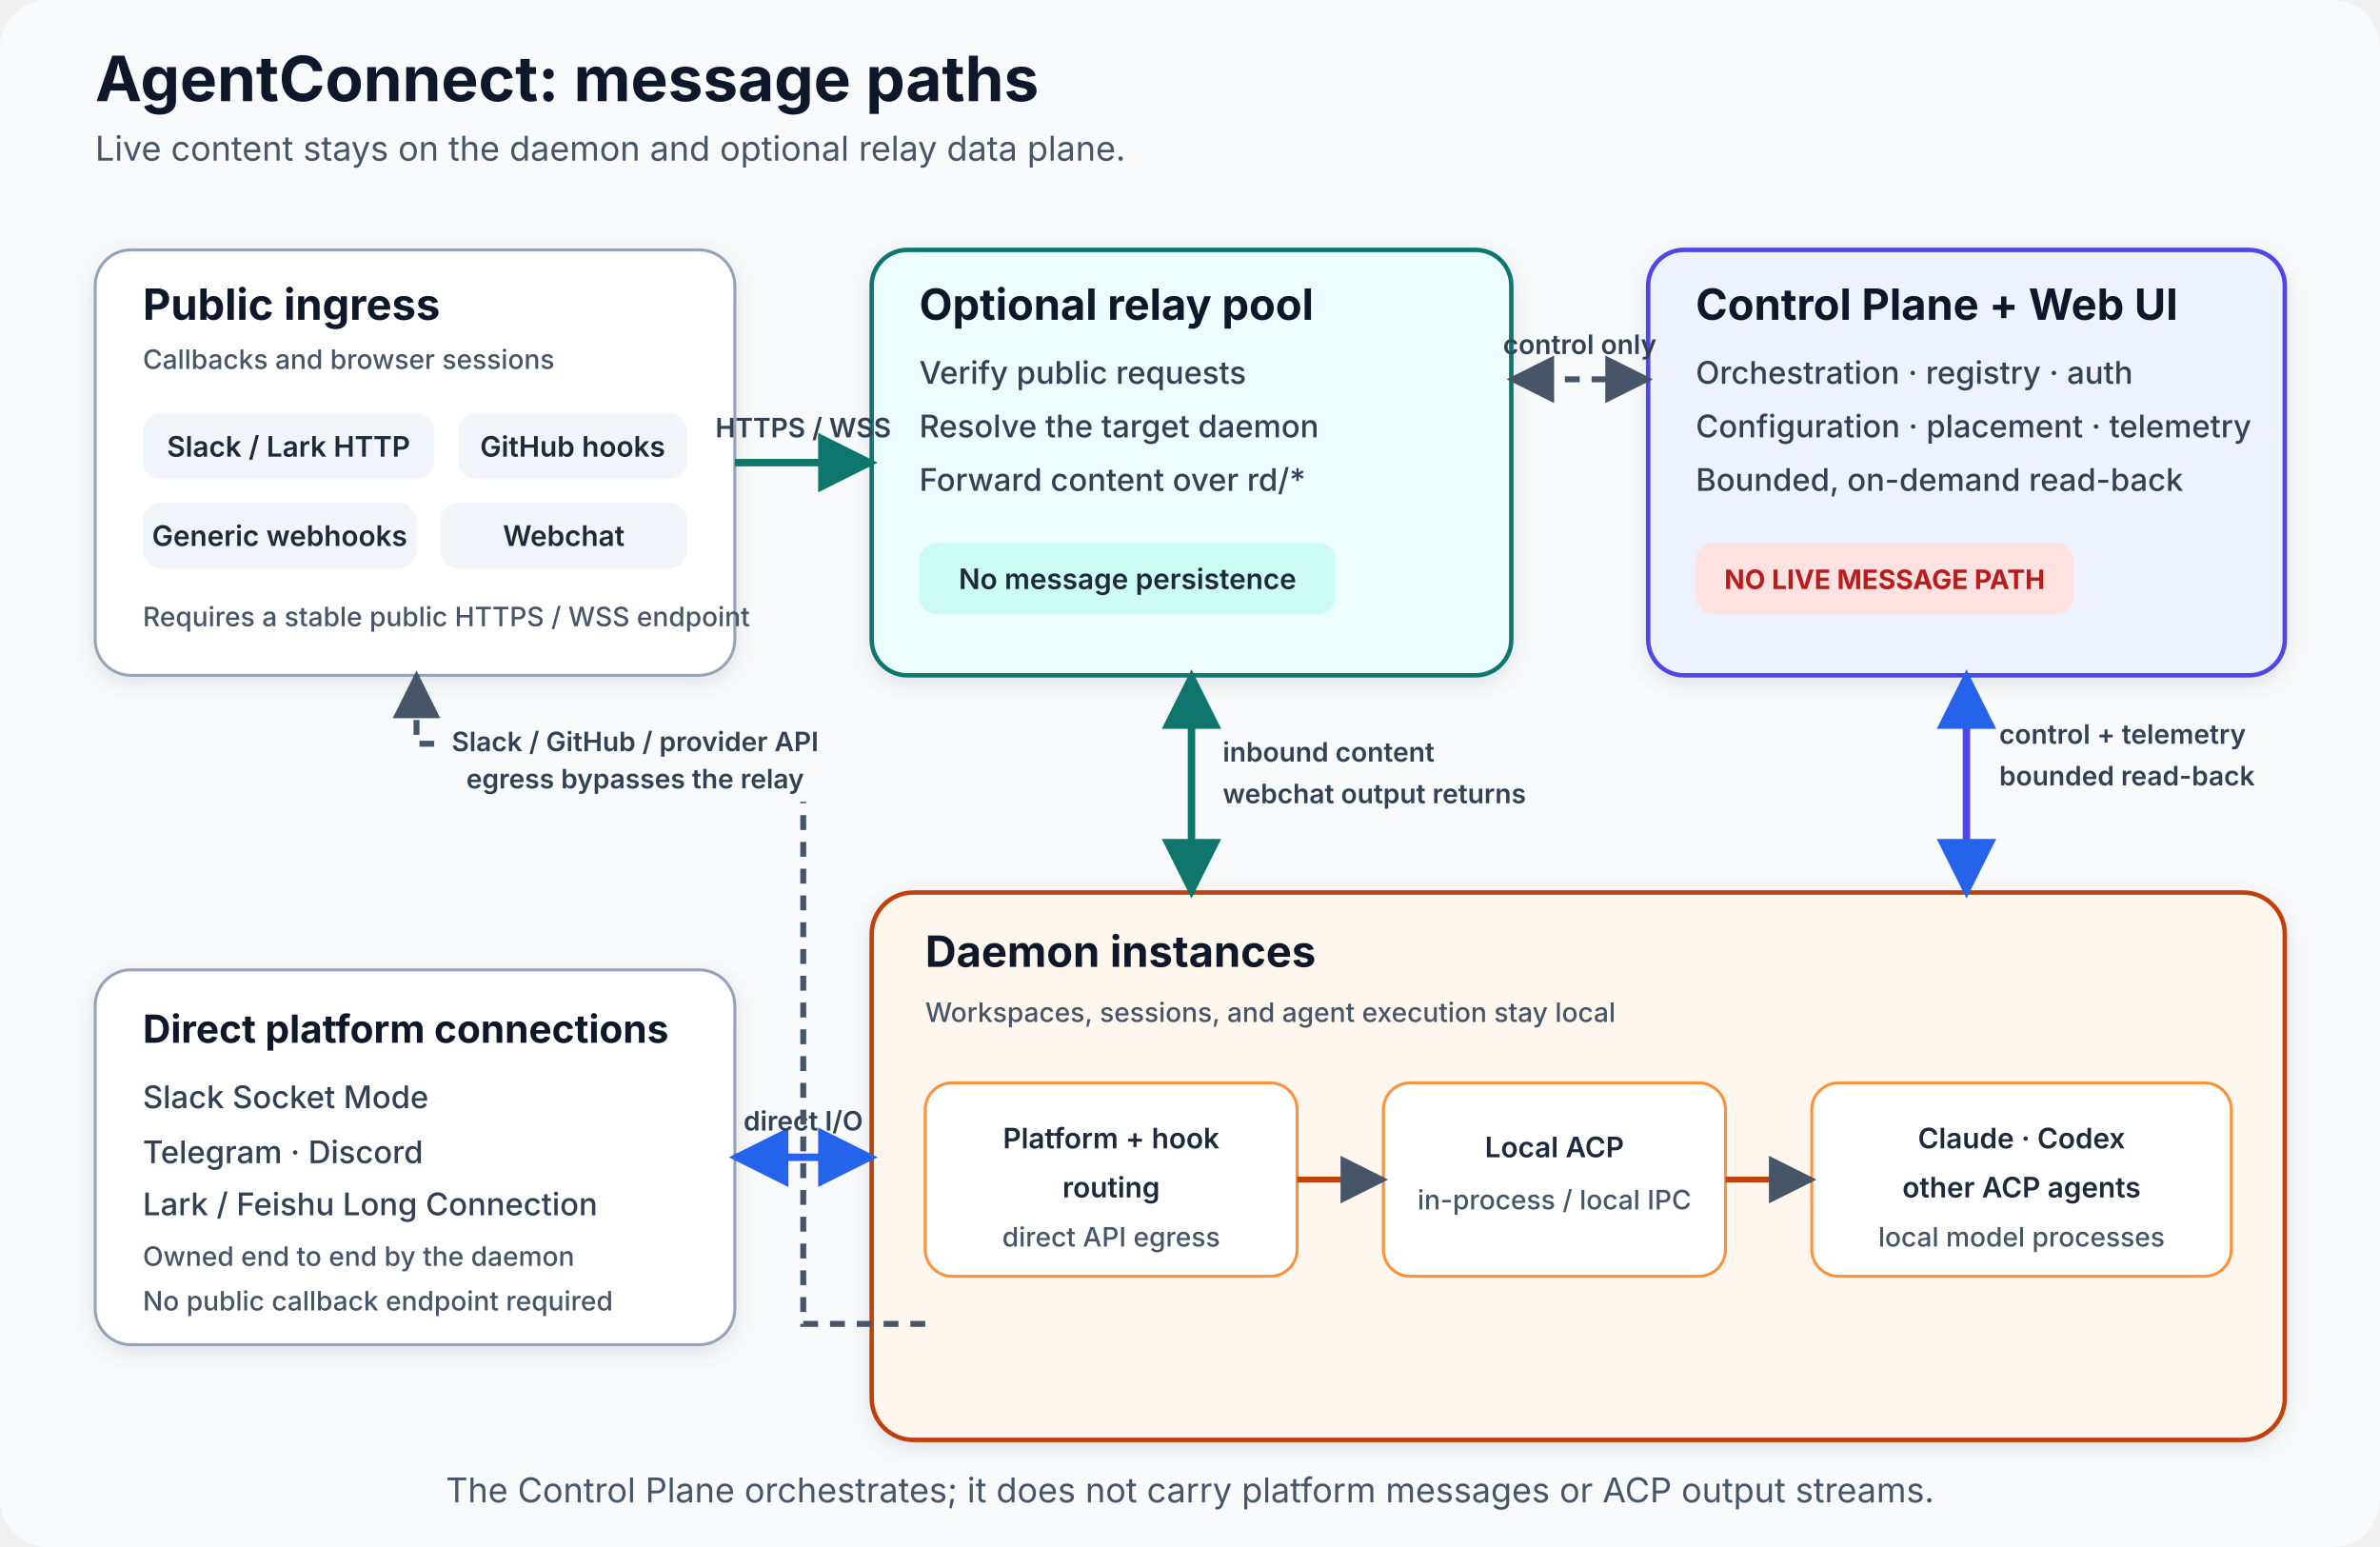
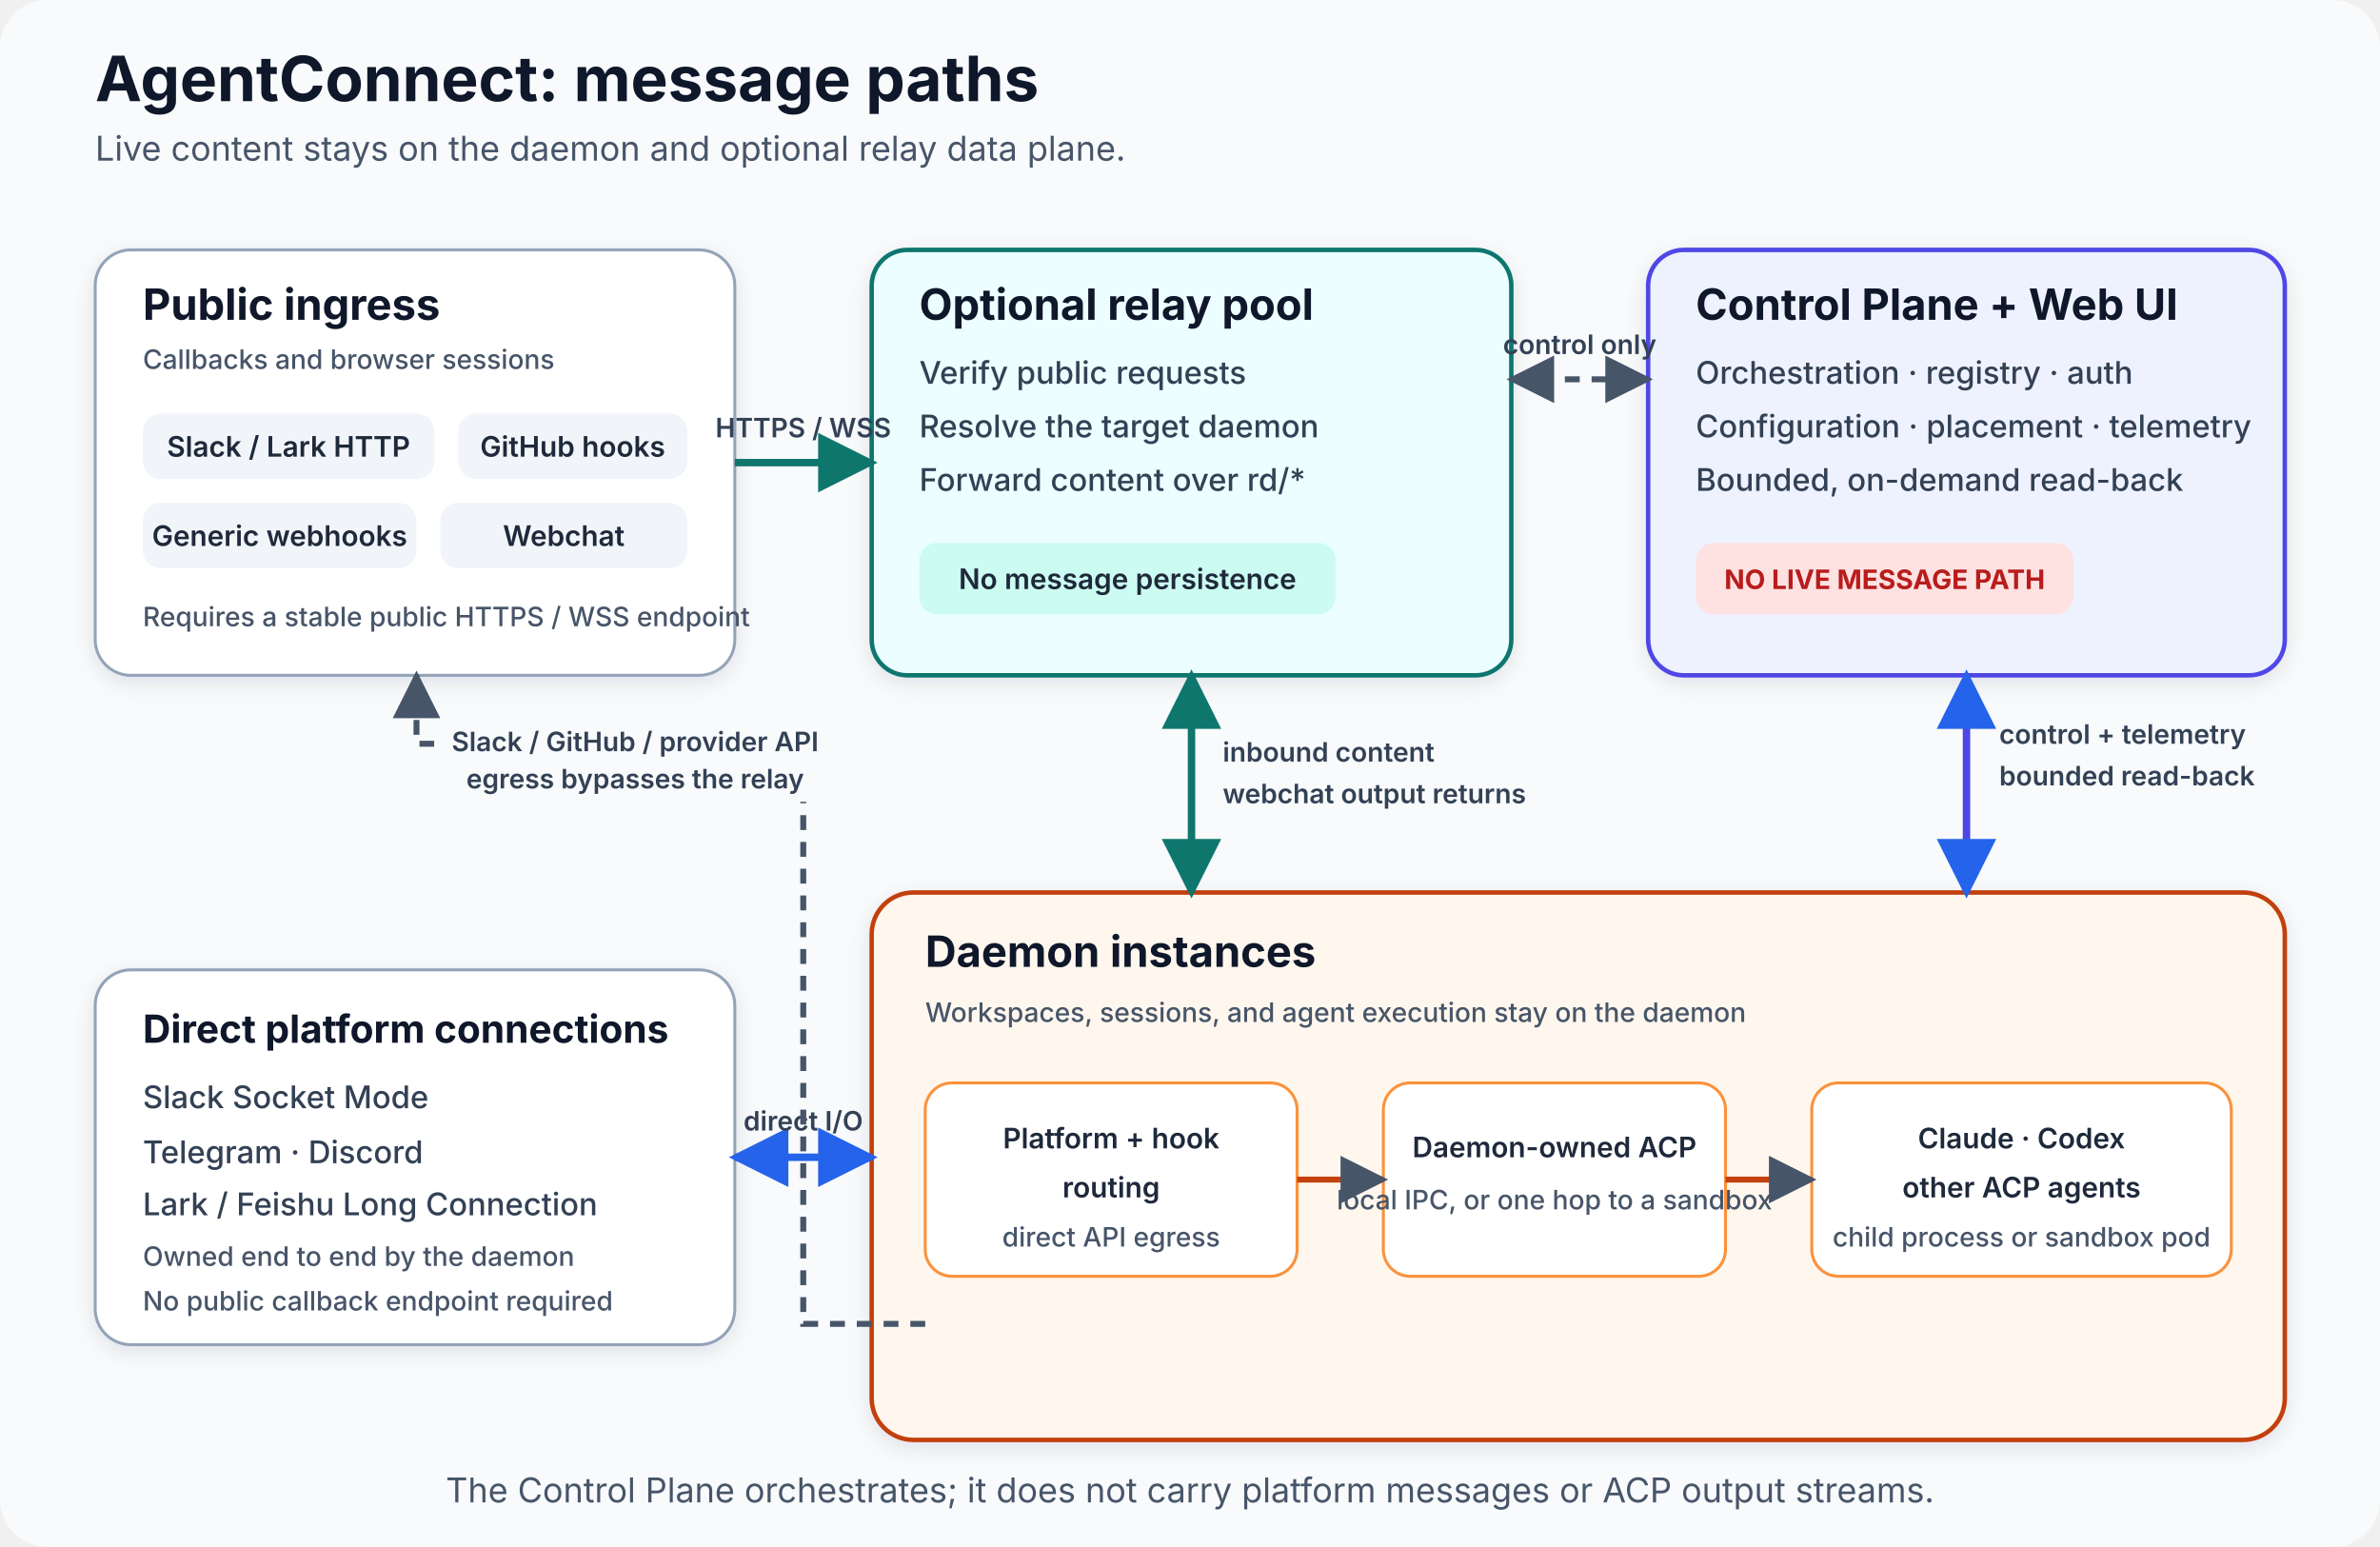
<svg xmlns="http://www.w3.org/2000/svg" width="1600" height="1040" viewBox="0 0 1600 1040" role="img" aria-labelledby="title description">
  <defs>
    <marker id="arrow-blue" viewBox="0 0 10 10" refX="9" refY="5" markerWidth="8" markerHeight="8" orient="auto-start-reverse">
      <path d="M 0 0 L 10 5 L 0 10 z" fill="#2563eb" />
    </marker>
    <marker id="arrow-green" viewBox="0 0 10 10" refX="9" refY="5" markerWidth="8" markerHeight="8" orient="auto-start-reverse">
      <path d="M 0 0 L 10 5 L 0 10 z" fill="#0f766e" />
    </marker>
    <marker id="arrow-gray" viewBox="0 0 10 10" refX="9" refY="5" markerWidth="8" markerHeight="8" orient="auto-start-reverse">
      <path d="M 0 0 L 10 5 L 0 10 z" fill="#475569" />
    </marker>
    <filter id="shadow" x="-10%" y="-10%" width="120%" height="130%">
      <feDropShadow dx="0" dy="4" stdDeviation="7" flood-color="#0f172a" flood-opacity="0.10" />
    </filter>
    <style>
      .title {
        font: 700 42px -apple-system, BlinkMacSystemFont, "Segoe UI", sans-serif;
        fill: #0f172a;
      }
      .subtitle {
        font: 400 23px -apple-system, BlinkMacSystemFont, "Segoe UI", sans-serif;
        fill: #475569;
      }
      .box-title {
        font: 700 29px -apple-system, BlinkMacSystemFont, "Segoe UI", sans-serif;
        fill: #0f172a;
      }
      .box-title-compact {
        font-size: 26px;
      }
      .box-copy {
        font: 500 21px -apple-system, BlinkMacSystemFont, "Segoe UI", sans-serif;
        fill: #334155;
      }
      .small {
        font: 500 18px -apple-system, BlinkMacSystemFont, "Segoe UI", sans-serif;
        fill: #475569;
      }
      .pill {
        font: 600 19px -apple-system, BlinkMacSystemFont, "Segoe UI", sans-serif;
        fill: #1e293b;
      }
      .arrow-label {
        font: 600 18px -apple-system, BlinkMacSystemFont, "Segoe UI", sans-serif;
        fill: #334155;
      }
      .no-live {
        font: 700 18px -apple-system, BlinkMacSystemFont, "Segoe UI", sans-serif;
        fill: #b91c1c;
      }
    </style>
  </defs>
  <rect width="1600" height="1040" rx="32" fill="#f8fafc" />
  <text x="64" y="68" class="title">AgentConnect: message paths</text>
  <text x="64" y="108" class="subtitle">
    Live content stays on the daemon and optional relay data plane.
  </text>
  <g filter="url(#shadow)">
    <rect x="64" y="168" width="430" height="286" rx="24" fill="#ffffff" stroke="#94a3b8" stroke-width="2" />
  </g>
  <text x="96" y="215" class="box-title">Public ingress</text>
  <text x="96" y="248" class="small">Callbacks and browser sessions</text>
  <rect x="96" y="278" width="196" height="44" rx="12" fill="#f1f5f9" />
  <text x="194" y="307" text-anchor="middle" class="pill">Slack / Lark HTTP</text>
  <rect x="308" y="278" width="154" height="44" rx="12" fill="#f1f5f9" />
  <text x="385" y="307" text-anchor="middle" class="pill">GitHub hooks</text>
  <rect x="96" y="338" width="184" height="44" rx="12" fill="#f1f5f9" />
  <text x="188" y="367" text-anchor="middle" class="pill">Generic webhooks</text>
  <rect x="296" y="338" width="166" height="44" rx="12" fill="#f1f5f9" />
  <text x="379" y="367" text-anchor="middle" class="pill">Webchat</text>
  <text x="96" y="421" class="small">
    Requires a stable public HTTPS / WSS endpoint
  </text>
  <g filter="url(#shadow)">
    <rect x="586" y="168" width="430" height="286" rx="24" fill="#ecfeff" stroke="#0f766e" stroke-width="3" />
  </g>
  <text x="618" y="215" class="box-title">Optional relay pool</text>
  <text x="618" y="258" class="box-copy">Verify public requests</text>
  <text x="618" y="294" class="box-copy">Resolve the target daemon</text>
  <text x="618" y="330" class="box-copy">Forward content over rd/*</text>
  <rect x="618" y="365" width="280" height="48" rx="12" fill="#ccfbf1" />
  <text x="758" y="396" text-anchor="middle" class="pill">No message persistence</text>
  <g filter="url(#shadow)">
    <rect x="1108" y="168" width="428" height="286" rx="24" fill="#eef2ff" stroke="#4f46e5" stroke-width="3" />
  </g>
  <text x="1140" y="215" class="box-title">Control Plane + Web UI</text>
  <text x="1140" y="258" class="box-copy">Orchestration · registry · auth</text>
  <text x="1140" y="294" class="box-copy">
    Configuration · placement · telemetry
  </text>
  <text x="1140" y="330" class="box-copy">Bounded, on-demand read-back</text>
  <rect x="1140" y="365" width="254" height="48" rx="12" fill="#fee2e2" />
  <text x="1267" y="396" text-anchor="middle" class="no-live">
    NO LIVE MESSAGE PATH
  </text>
  <line x1="494" y1="311" x2="586" y2="311" stroke="#0f766e" stroke-width="5" marker-end="url(#arrow-green)" />
  <text x="540" y="294" text-anchor="middle" class="arrow-label">HTTPS / WSS</text>
  <line x1="1016" y1="255" x2="1108" y2="255" stroke="#475569" stroke-width="4" stroke-dasharray="10 8" marker-start="url(#arrow-gray)" marker-end="url(#arrow-gray)" />
  <text x="1062" y="238" text-anchor="middle" class="arrow-label">control only</text>
  <g filter="url(#shadow)">
    <rect x="64" y="652" width="430" height="252" rx="24" fill="#ffffff" stroke="#94a3b8" stroke-width="2" />
  </g>
  <text x="96" y="701" class="box-title box-title-compact">
    Direct platform connections
  </text>
  <text x="96" y="745" class="box-copy">Slack Socket Mode</text>
  <text x="96" y="782" class="box-copy">Telegram · Discord</text>
  <text x="96" y="817" class="box-copy">Lark / Feishu Long Connection</text>
  <text x="96" y="851" class="small">Owned end to end by the daemon</text>
  <text x="96" y="881" class="small">No public callback endpoint required</text>
  <g filter="url(#shadow)">
    <rect x="586" y="600" width="950" height="368" rx="28" fill="#fff7ed" stroke="#c2410c" stroke-width="3" />
  </g>
  <text x="622" y="650" class="box-title">Daemon instances</text>
  <text x="622" y="687" class="small">
-     Workspaces, sessions, and agent execution stay local
+     Workspaces, sessions, and agent execution stay on the daemon
  </text>
  <rect x="622" y="728" width="250" height="130" rx="18" fill="#ffffff" stroke="#fb923c" stroke-width="2" />
  <text x="747" y="772" text-anchor="middle" class="pill">Platform + hook</text>
  <text x="747" y="805" text-anchor="middle" class="pill">routing</text>
  <text x="747" y="838" text-anchor="middle" class="small">direct API egress</text>
  <rect x="930" y="728" width="230" height="130" rx="18" fill="#ffffff" stroke="#fb923c" stroke-width="2" />
-   <text x="1045" y="778" text-anchor="middle" class="pill">Local ACP</text>
+   <text x="1045" y="778" text-anchor="middle" class="pill">Daemon-owned ACP</text>
  <text x="1045" y="813" text-anchor="middle" class="small">
-     in-process / local IPC
+     local IPC, or one hop to a sandbox
  </text>
  <rect x="1218" y="728" width="282" height="130" rx="18" fill="#ffffff" stroke="#fb923c" stroke-width="2" />
  <text x="1359" y="772" text-anchor="middle" class="pill">Claude · Codex</text>
  <text x="1359" y="805" text-anchor="middle" class="pill">other ACP agents</text>
  <text x="1359" y="838" text-anchor="middle" class="small">
-     local model processes
+     child process or sandbox pod
  </text>
  <line x1="872" y1="793" x2="930" y2="793" stroke="#c2410c" stroke-width="4" marker-end="url(#arrow-gray)" />
  <line x1="1160" y1="793" x2="1218" y2="793" stroke="#c2410c" stroke-width="4" marker-end="url(#arrow-gray)" />
  <line x1="494" y1="778" x2="586" y2="778" stroke="#2563eb" stroke-width="5" marker-start="url(#arrow-blue)" marker-end="url(#arrow-blue)" />
  <text x="540" y="760" text-anchor="middle" class="arrow-label">direct I/O</text>
  <line x1="801" y1="454" x2="801" y2="600" stroke="#0f766e" stroke-width="5" marker-start="url(#arrow-green)" marker-end="url(#arrow-green)" />
  <text x="822" y="512" class="arrow-label">inbound content</text>
  <text x="822" y="540" class="arrow-label">webchat output returns</text>
  <line x1="1322" y1="454" x2="1322" y2="600" stroke="#4f46e5" stroke-width="5" marker-start="url(#arrow-blue)" marker-end="url(#arrow-blue)" />
  <text x="1344" y="500" class="arrow-label">control + telemetry</text>
  <text x="1344" y="528" class="arrow-label">bounded read-back</text>
  <path d="M 622 890 H 540 V 500 H 280 V 454" fill="none" stroke="#475569" stroke-width="4" stroke-dasharray="10 8" marker-end="url(#arrow-gray)" />
  <rect x="292" y="481" width="270" height="58" rx="12" fill="#f8fafc" />
  <text x="427" y="505" text-anchor="middle" class="arrow-label">
    Slack / GitHub / provider API
  </text>
  <text x="427" y="530" text-anchor="middle" class="arrow-label">
    egress bypasses the relay
  </text>
  <text x="800" y="1010" text-anchor="middle" class="subtitle">
    The Control Plane orchestrates; it does not carry platform messages or ACP output
    streams.
  </text>
</svg>
